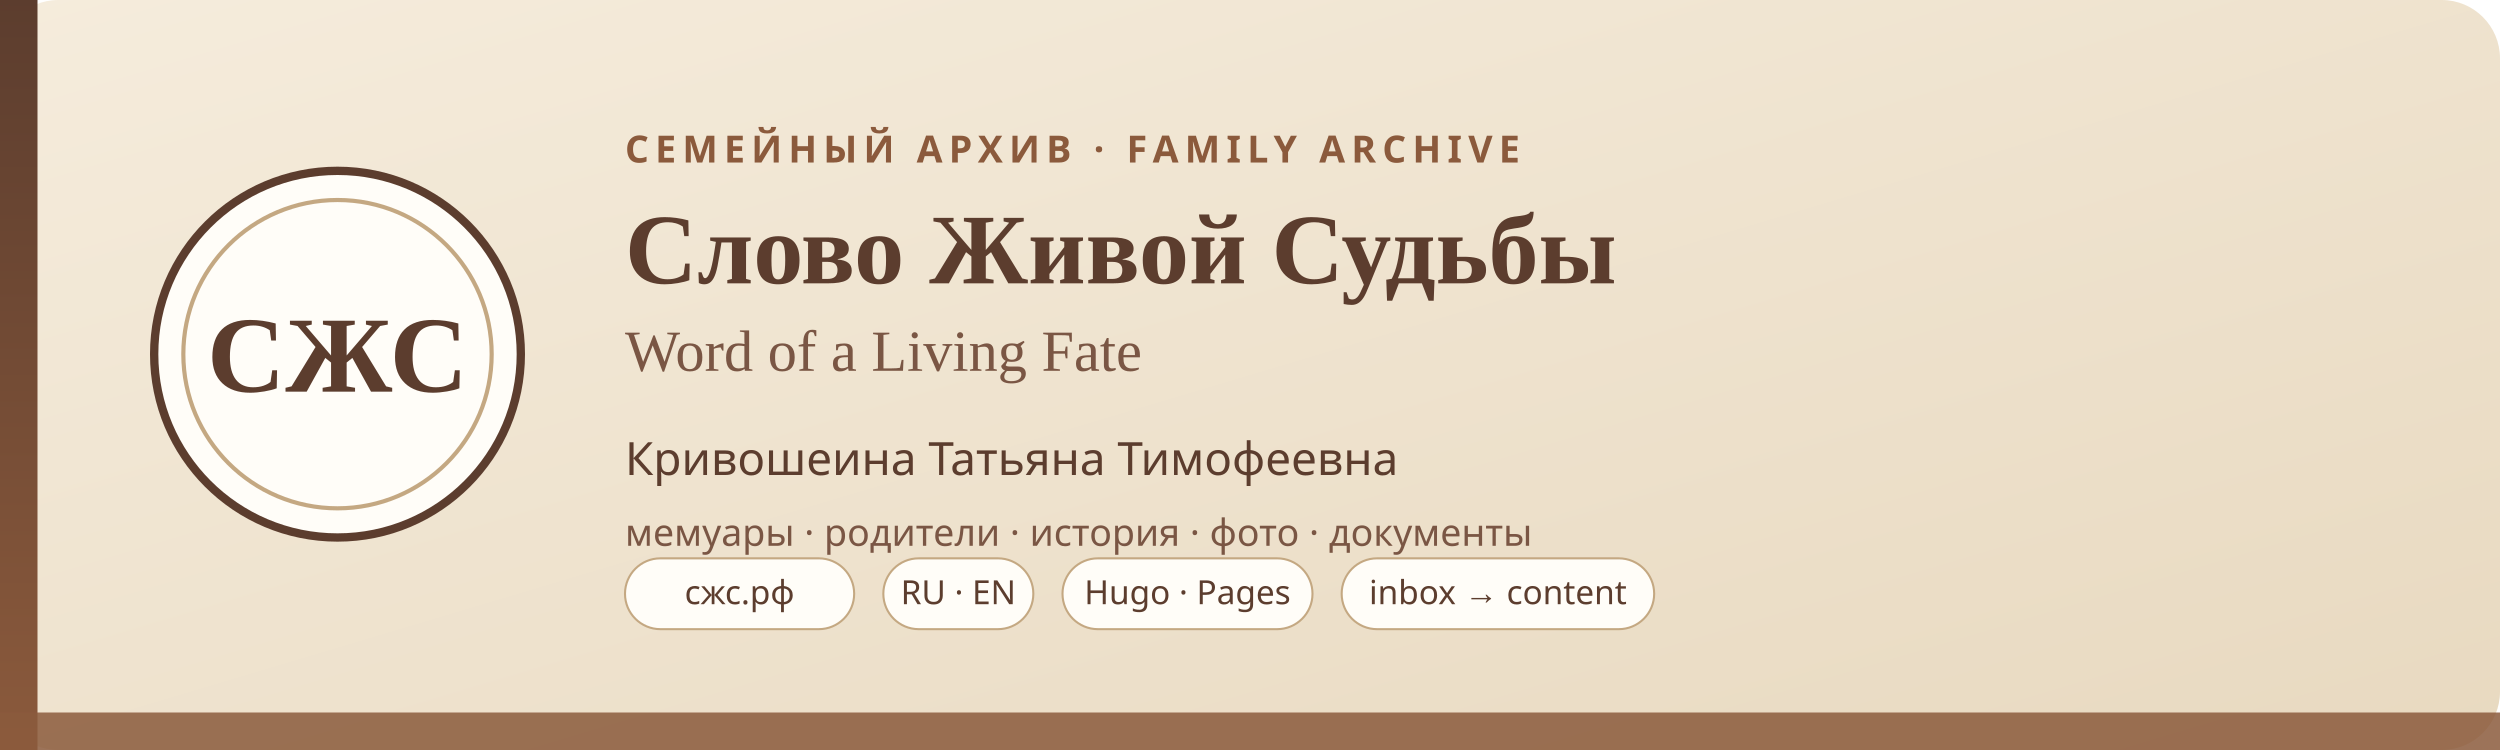
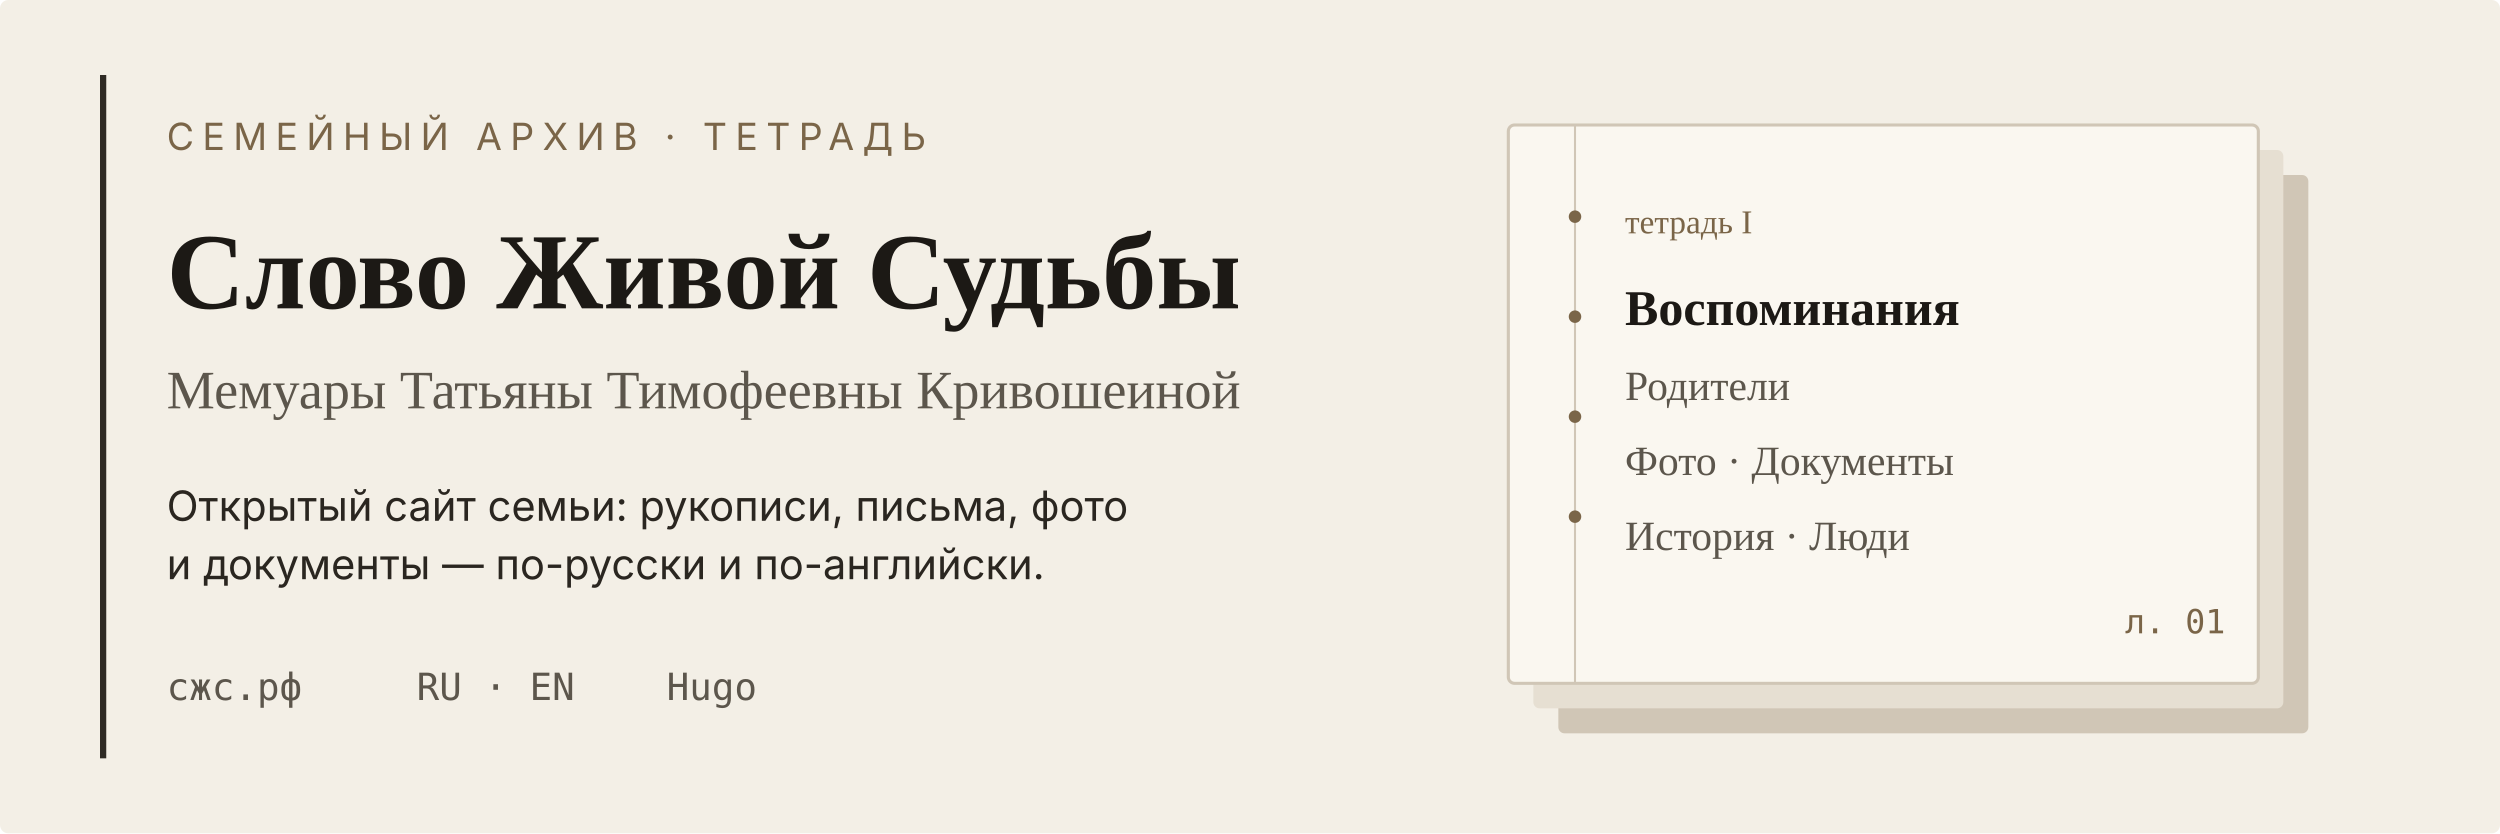
- <svg xmlns="http://www.w3.org/2000/svg" width="1200" height="360" viewBox="0 0 1200 360" role="img" aria-labelledby="heroTitle heroDesc">
-   <defs>
-     <linearGradient id="bg" x1="0" y1="0" x2="1" y2="1">
-       <stop offset="0%" stop-color="#F5ECDC" />
-       <stop offset="100%" stop-color="#E8D9C0" />
-     </linearGradient>
-     <linearGradient id="side" x1="0" y1="0" x2="0" y2="1">
-       <stop offset="0%" stop-color="#5C3D2E" />
-       <stop offset="100%" stop-color="#8B5A3C" />
-     </linearGradient>
-   </defs>
-   <rect width="1200" height="360" rx="28" fill="url(#bg)" />
-   <rect x="0" y="0" width="18" height="360" rx="0" fill="url(#side)" />
-   <rect x="0" y="342" width="1200" height="18" fill="#8B5A3C" opacity="0.85" />
-   <g transform="translate(72 70)">
-     <circle cx="90" cy="100" r="88" fill="#FFFDF8" stroke="#5C3D2E" stroke-width="4" />
-     <circle cx="90" cy="100" r="74" fill="none" stroke="#C4A882" stroke-width="2" />
-     <text x="90" y="118" text-anchor="middle" font-family="Georgia, 'Times New Roman', 'Noto Serif', 'DejaVu Serif', serif" font-size="52" font-weight="700" fill="#5C3D2E">СЖС</text>
+ <svg xmlns="http://www.w3.org/2000/svg" width="1200" height="400" viewBox="0 0 1200 400" role="img" aria-labelledby="heroTitle heroDesc">
+   <rect width="1200" height="400" rx="4" fill="#f3efe6" />
+   <rect x="48" y="36" width="3" height="328" fill="#2e2a24" />
+   <g font-family="-apple-system, BlinkMacSystemFont, 'Segoe UI', system-ui, sans-serif" fill="#7a6548">
+     <text x="80" y="72" font-size="18" letter-spacing="4">СЕМЕЙНЫЙ АРХИВ · ТЕТРАДЬ</text>
  </g>
-   <g transform="translate(300 78)" font-family="-apple-system, BlinkMacSystemFont, 'Segoe UI', 'Noto Sans', 'Helvetica Neue', Arial, sans-serif">
-     <text x="0" y="0" font-size="18" letter-spacing="3" fill="#8B5A3C" font-weight="600">СЕМЕЙНЫЙ АРХИВ · FAMILY ARCHIVE</text>
-     <text x="0" y="58" font-family="Georgia, 'Times New Roman', 'Noto Serif', 'DejaVu Serif', serif" font-size="48" font-weight="700" fill="#5C3D2E">Слово Живой Судьбы</text>
-     <text x="0" y="100" font-family="Georgia, 'Times New Roman', 'Noto Serif', 'DejaVu Serif', serif" font-size="28" fill="#7A5644">Word of a Living Fate</text>
-     <text x="0" y="150" font-size="22" fill="#5C3D2E">Кривошеина Татьяна Тимофеевна</text>
-     <text x="0" y="184" font-size="18" fill="#7A5644">мемуары · родители · история · фото · документы</text>
+   <g font-family="Georgia, 'Times New Roman', 'Noto Serif', serif" fill="#1c1915">
+     <text x="80" y="148" font-size="52" font-weight="700">Слово Живой Судьбы</text>
+     <text x="80" y="196" font-size="26" fill="#5c564c">Мемуары Татьяны Тимофеевны Кривошеиной</text>
  </g>
-   <g transform="translate(300 290)" font-family="-apple-system, BlinkMacSystemFont, 'Segoe UI', 'Noto Sans', 'Helvetica Neue', Arial, sans-serif" font-size="16" fill="#5C3D2E">
-     <rect x="0" y="-22" width="110" height="34" rx="17" fill="#FFFDF8" stroke="#C4A882" />
-     <text x="55" y="0" text-anchor="middle">сжс.рф</text>
-     <rect x="124" y="-22" width="72" height="34" rx="17" fill="#FFFDF8" stroke="#C4A882" />
-     <text x="160" y="0" text-anchor="middle">RU · EN</text>
-     <rect x="210" y="-22" width="120" height="34" rx="17" fill="#FFFDF8" stroke="#C4A882" />
-     <text x="270" y="0" text-anchor="middle">Hugo · Pages</text>
-     <rect x="344" y="-22" width="150" height="34" rx="17" fill="#FFFDF8" stroke="#C4A882" />
-     <text x="419" y="0" text-anchor="middle">inbox → content</text>
+   <g font-family="-apple-system, BlinkMacSystemFont, 'Segoe UI', system-ui, sans-serif" fill="#2a2620">
+     <text x="80" y="250" font-size="20">Открытый сайт семьи: рукописи, письма, фото</text>
+     <text x="80" y="278" font-size="20">и документы — по-русски и по-английски.</text>
+   </g>
+   <g font-family="ui-monospace, SFMono-Regular, Menlo, Consolas, monospace" fill="#5c564c" font-size="18">
+     <text x="80" y="336">сжс.рф</text>
+     <text x="200" y="336">RU · EN</text>
+     <text x="320" y="336">Hugo</text>
+   </g>
+   <g id="folios" transform="translate(720 56)">
+     <rect x="28" y="28" width="360" height="268" rx="3" fill="#d0c6b6" />
+     <rect x="16" y="16" width="360" height="268" rx="3" fill="#e6dfd2" />
+     <rect x="4" y="4" width="360" height="268" rx="3" fill="#faf7f0" stroke="#d0c6b6" stroke-width="1.5" />
+     <line x1="36" y1="4" x2="36" y2="272" stroke="#d0c6b6" stroke-width="1" />
+     <circle cx="36" cy="48" r="3" fill="#7a6548" />
+     <circle cx="36" cy="96" r="3" fill="#7a6548" />
+     <circle cx="36" cy="144" r="3" fill="#7a6548" />
+     <circle cx="36" cy="192" r="3" fill="#7a6548" />
+     <g font-family="Georgia, 'Times New Roman', 'Noto Serif', serif" fill="#1c1915">
+       <text x="60" y="56" font-size="16" fill="#7a6548">тетрадь I</text>
+       <text x="60" y="100" font-size="24" font-weight="700">Воспоминания</text>
+       <text x="60" y="136" font-size="20" fill="#5c564c">Родители</text>
+       <text x="60" y="172" font-size="20" fill="#5c564c">Фото · Документы</text>
+       <text x="60" y="208" font-size="20" fill="#5c564c">История · Люди</text>
+     </g>
+     <text x="300" y="248" font-family="ui-monospace, SFMono-Regular, Menlo, Consolas, monospace" font-size="16" fill="#7a6548">л. 01</text>
  </g>
</svg>
